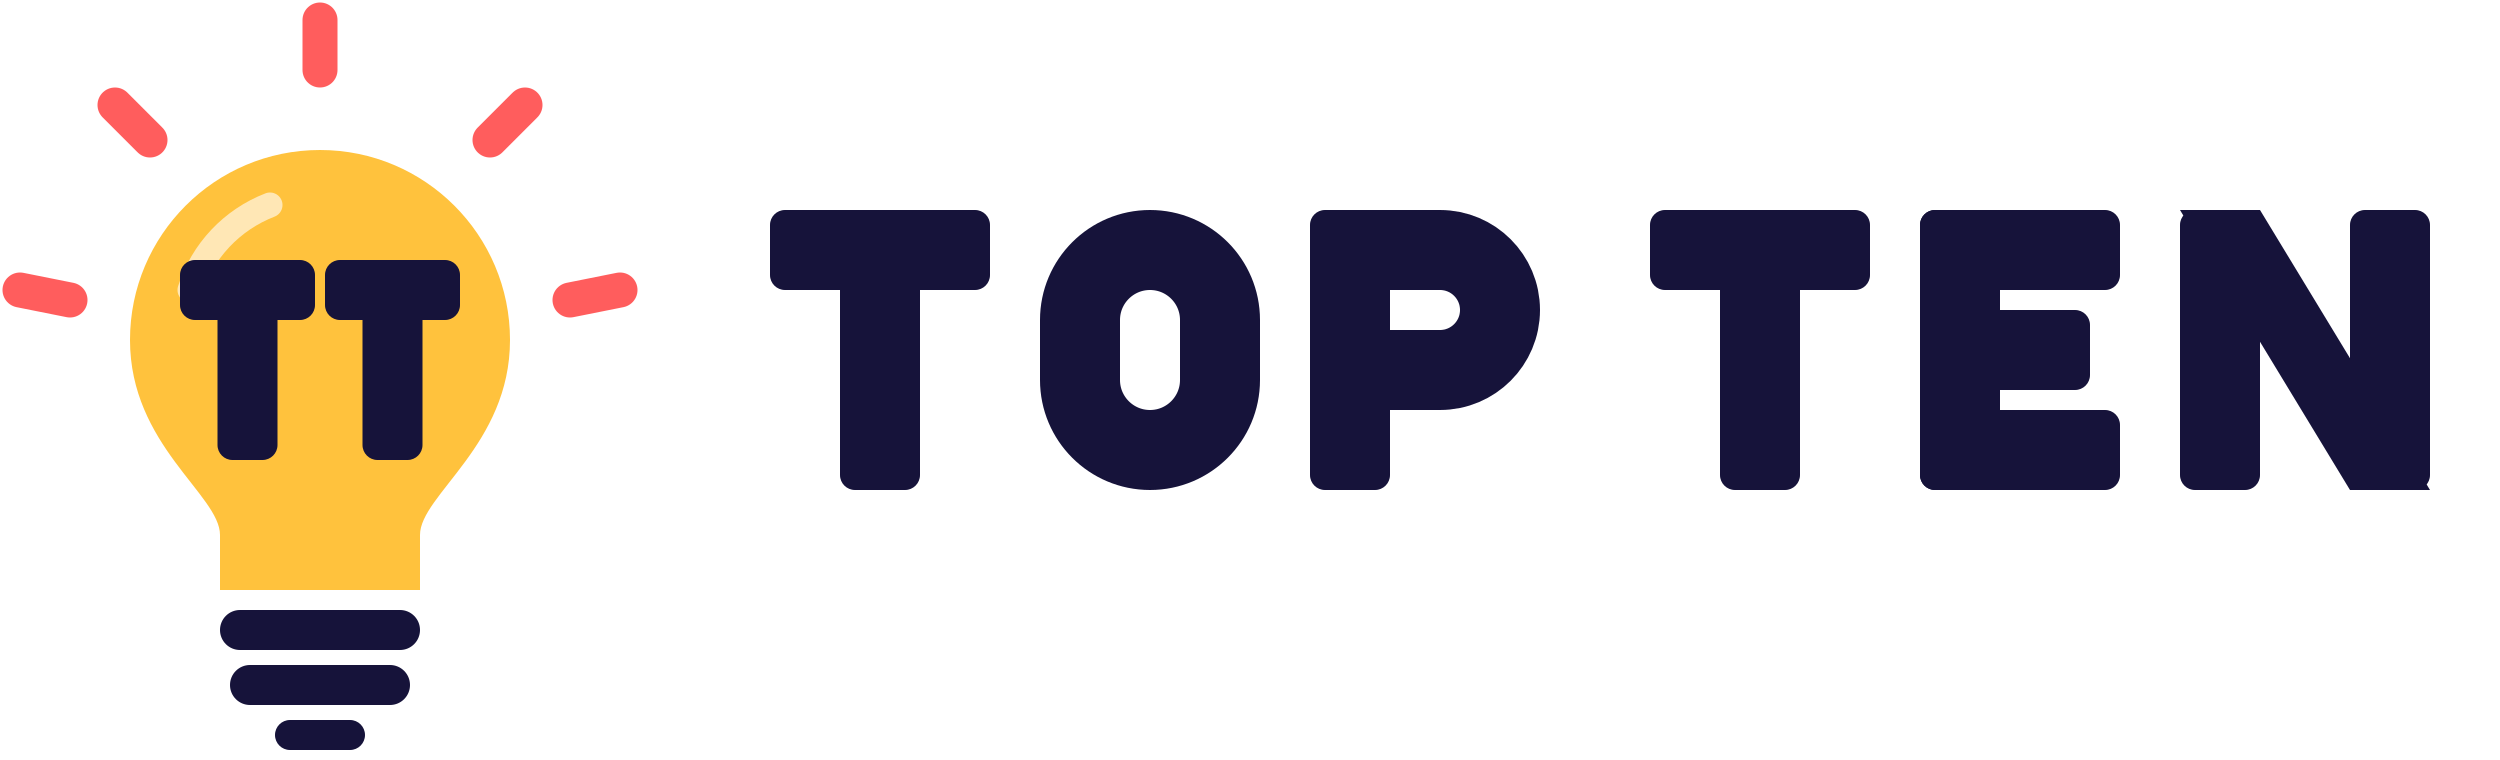
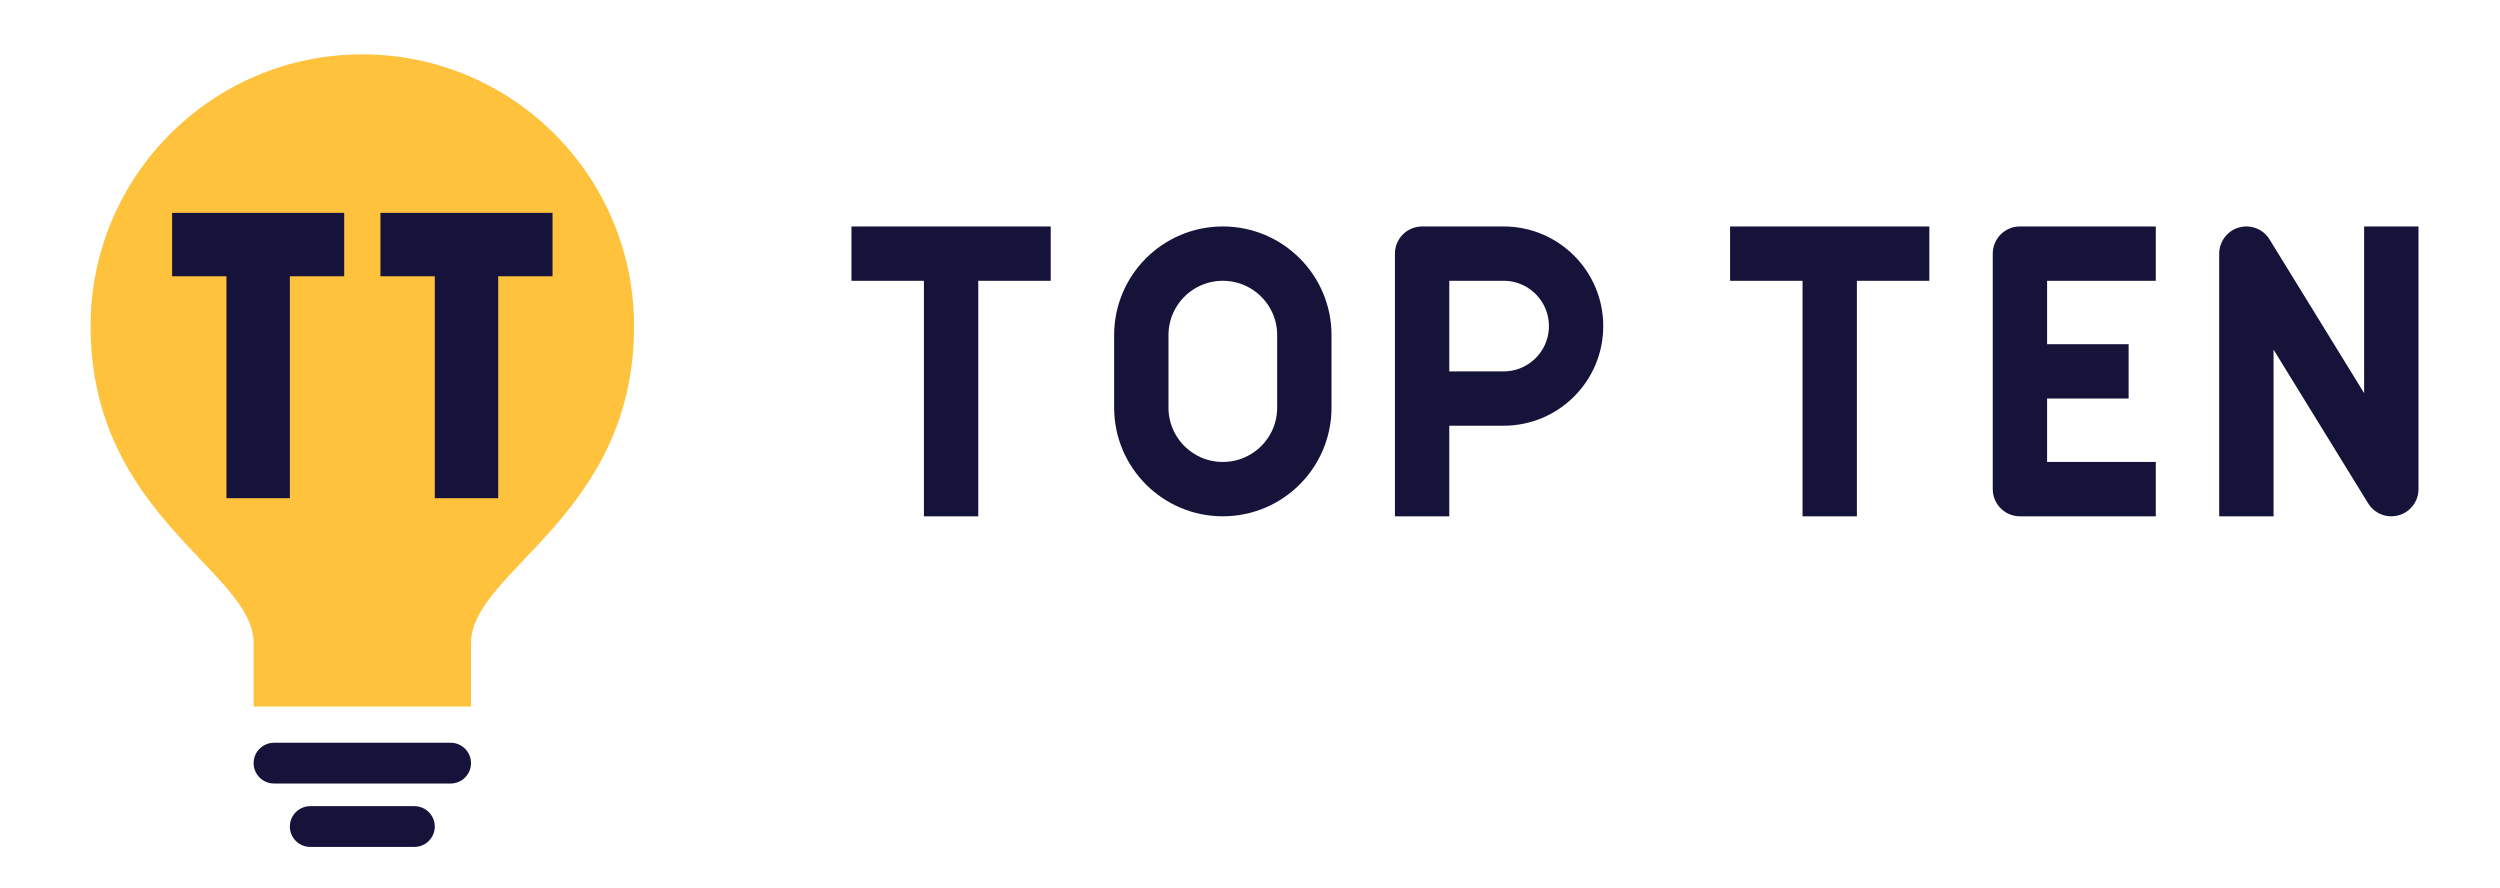
- <svg xmlns="http://www.w3.org/2000/svg" viewBox="-14 -20 500 152" role="img" aria-label="TT · Top Ten">
-   <g>
-     <g stroke="#FF5D5D" stroke-width="7" stroke-linecap="round">
-       <line x1="50" y1="-6" x2="50" y2="-16" />
-       <line x1="16" y1="8" x2="9" y2="1" />
-       <line x1="84" y1="8" x2="91" y2="1" />
-       <line x1="0" y1="40" x2="-10" y2="38" />
-       <line x1="100" y1="40" x2="110" y2="38" />
-     </g>
-     <path fill="#FFC23D" d="M30 98 V87 C30 79 12 69 12 48 A38 38 0 0 1 88 48 C88 69 70 79 70 87 V98 Z" />
-     <path d="M24 38 A27 27 0 0 1 40 21" fill="none" stroke="#FFF7E8" stroke-width="5" stroke-linecap="round" opacity="0.7" />
-     <g fill="#16133A">
-       <rect x="22" y="32" width="27" height="12" rx="3" />
-       <rect x="29.5" y="32" width="12" height="40" rx="3" />
-       <rect x="51" y="32" width="27" height="12" rx="3" />
-       <rect x="58.5" y="32" width="12" height="40" rx="3" />
-     </g>
-     <g fill="#16133A">
-       <rect x="30" y="102" width="40" height="8" rx="4" />
-       <rect x="32" y="113" width="36" height="8" rx="4" />
-       <rect x="41" y="124" width="18" height="6" rx="3" />
-     </g>
-   </g>
-   <g transform="translate(140 22)">
-     <g fill="#16133A">
-       <rect x="0" y="0" width="44" height="16" rx="3" />
-       <rect x="14" y="0" width="16" height="56" rx="3" />
-       <rect x="62" y="8" width="28" height="40" rx="14" fill="none" stroke="#16133A" stroke-width="16" />
-       <rect x="108" y="0" width="16" height="56" rx="3" />
-       <path d="M116 8 H134 A12 12 0 0 1 134 32 H116" fill="none" stroke="#16133A" stroke-width="16" />
-       <rect x="176" y="0" width="44" height="16" rx="3" />
-       <rect x="190" y="0" width="16" height="56" rx="3" />
-       <rect x="230" y="0" width="16" height="56" rx="3" />
-       <rect x="230" y="0" width="40" height="16" rx="3" />
-       <rect x="230" y="20" width="34" height="16" rx="3" />
-       <rect x="230" y="40" width="40" height="16" rx="3" />
-       <rect x="282" y="0" width="16" height="56" rx="3" />
-       <rect x="316" y="0" width="16" height="56" rx="3" />
-       <polygon points="282,0 298,0 332,56 316,56" />
+ <svg xmlns="http://www.w3.org/2000/svg" viewBox="10 4 276 98" role="img" aria-label="TT · Top Ten">
+   <path fill="#FFC23D" d="M38 82 V75 C38 67 20 61 20 40 A30 30 0 0 1 80 40 C80 61 62 67 62 75 V82 Z" />
+   <path fill="none" stroke="#16133A" stroke-width="7" d="M29 31 H48 M38.5 31 V59 M52 31 H71 M61.5 31 V59" />
+   <rect x="38" y="86" width="24" height="4.5" rx="2.25" fill="#16133A" />
+   <rect x="42" y="93" width="16" height="4.5" rx="2.25" fill="#16133A" />
+   <g transform="translate(104 29)">
+     <g fill="none" stroke="#16133A" stroke-width="6" stroke-linejoin="round">
+       <path d="M0 3 H22 M11 3 V32" />
+       <rect x="32" y="3" width="18" height="26" rx="9" />
+       <path d="M63 32 V3 H72 A8 8 0 0 1 72 19 H63" />
+       <path d="M97 3 H119 M108 3 V32" />
+       <path d="M144 3 H129 V29 H144 M129 16 H141" />
+       <path d="M154 32 V3 L170 29 V0" />
    </g>
  </g>
</svg>
